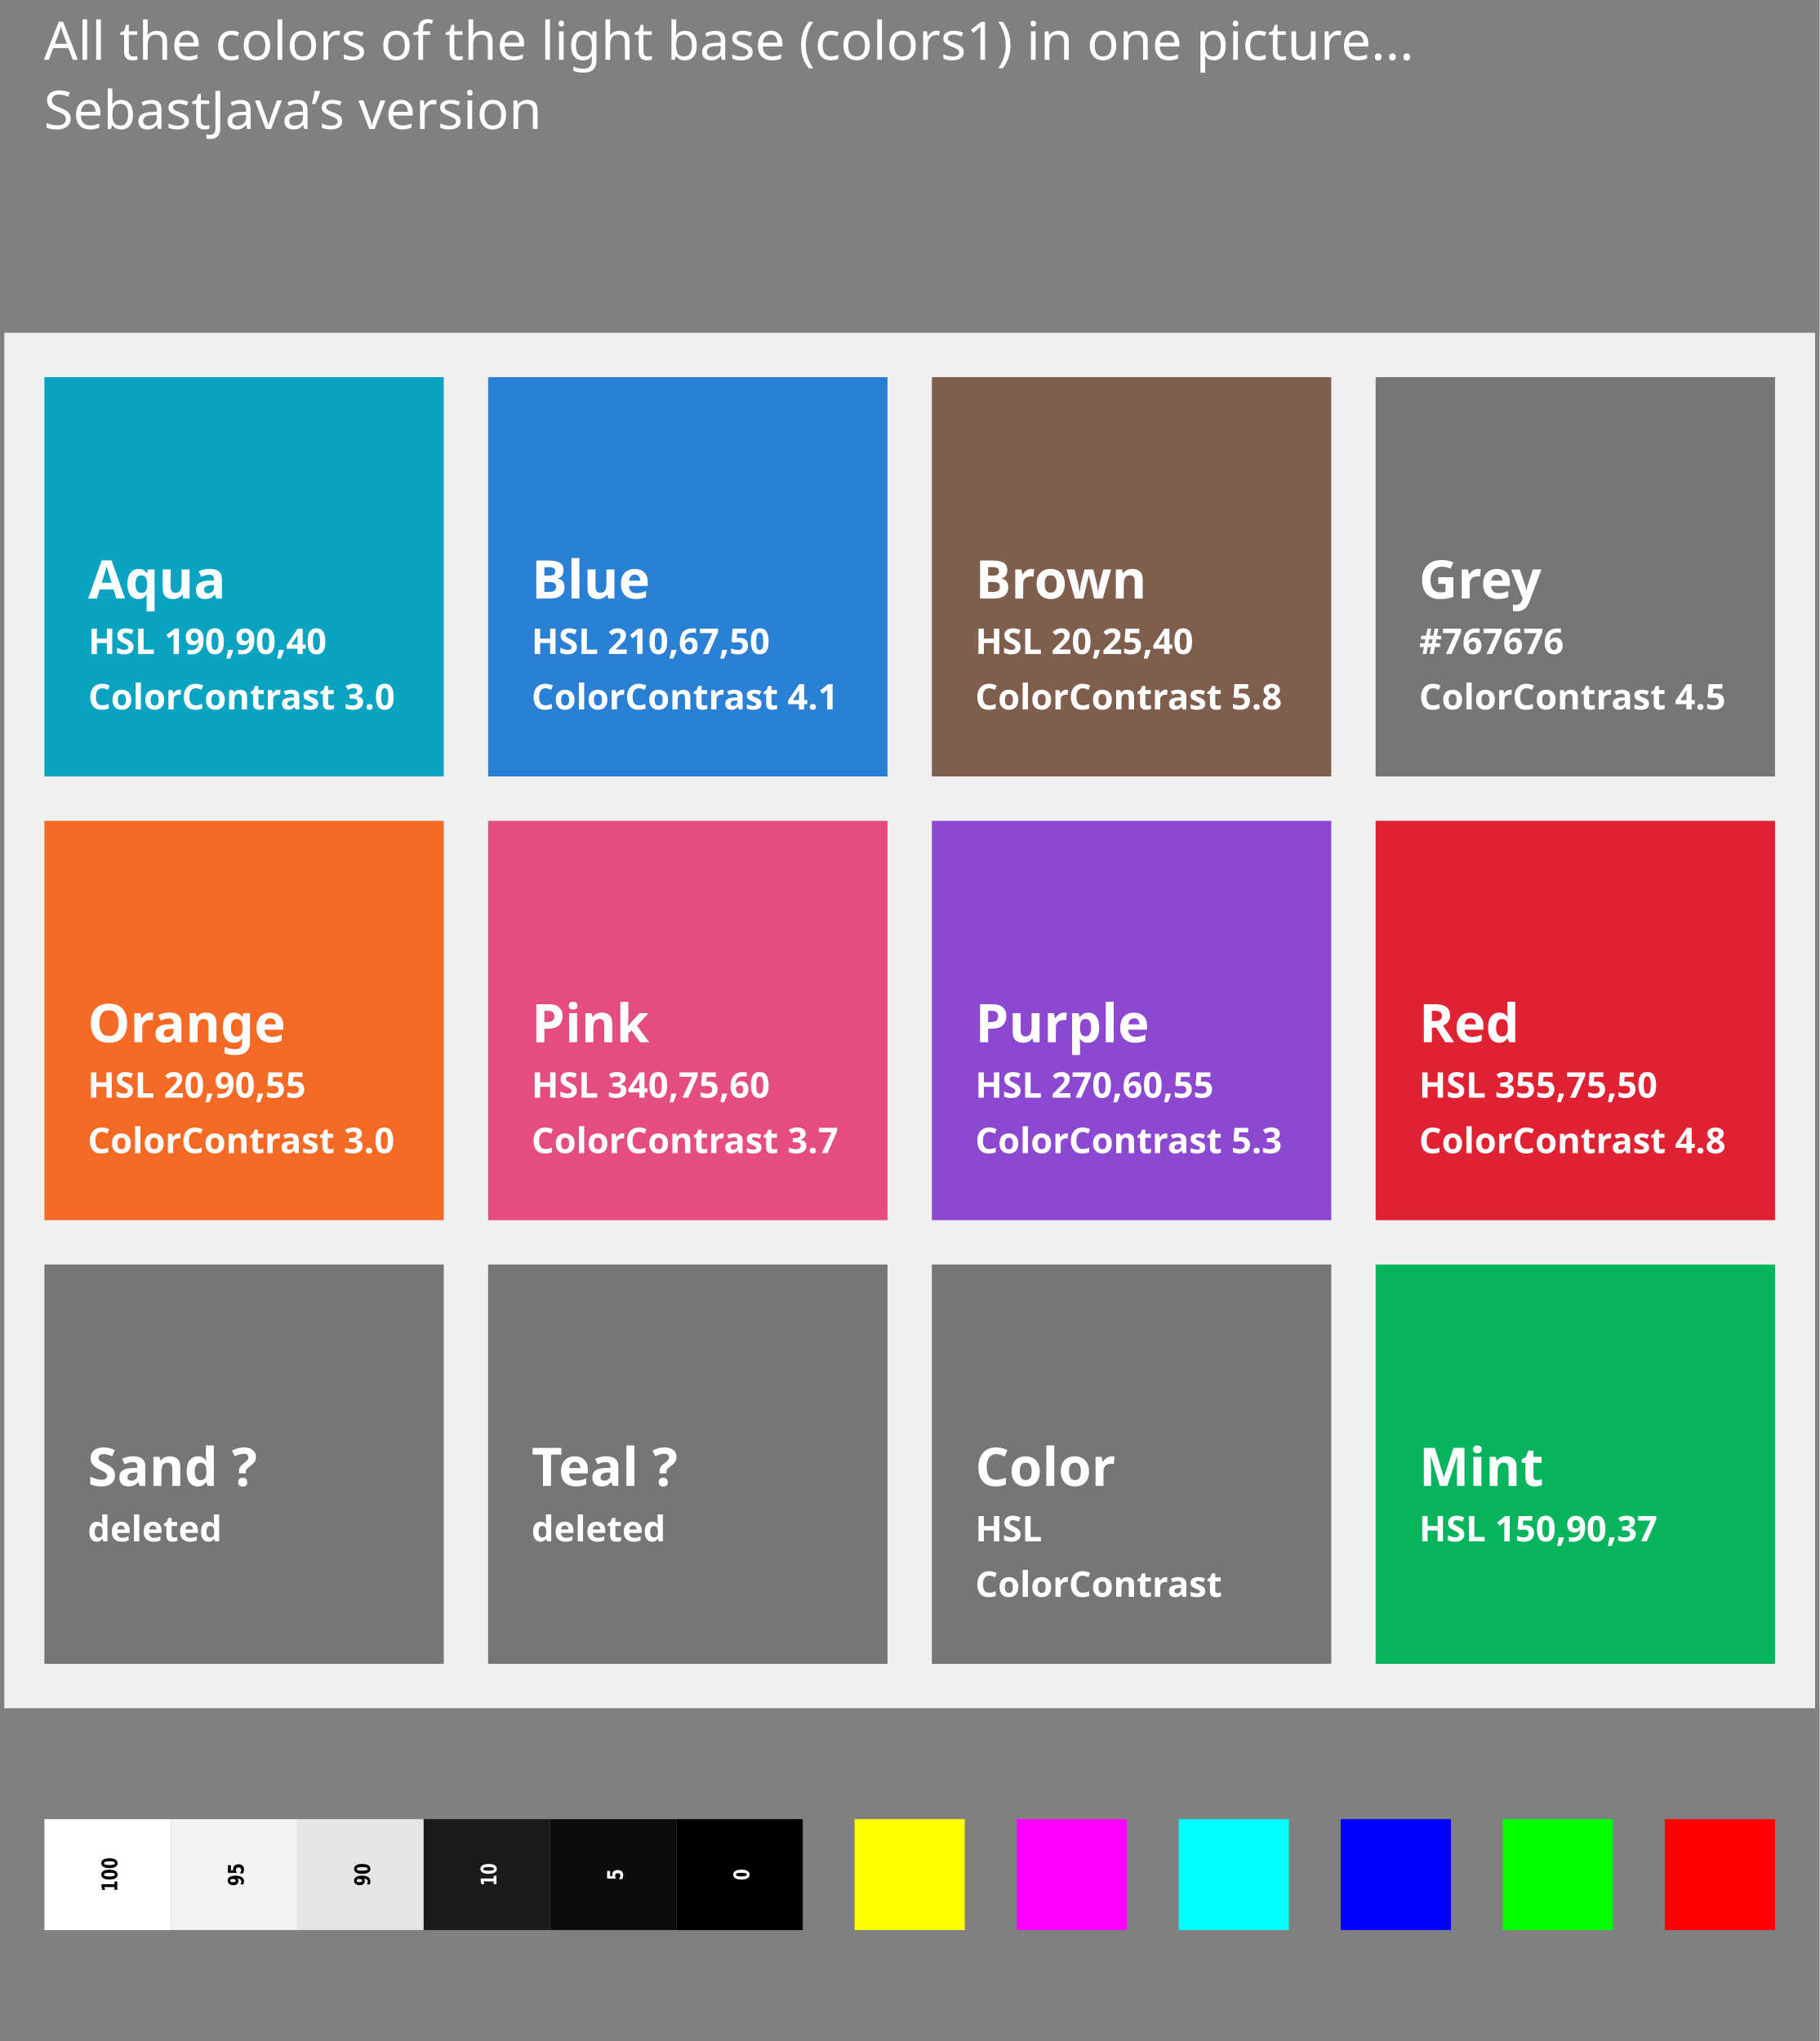
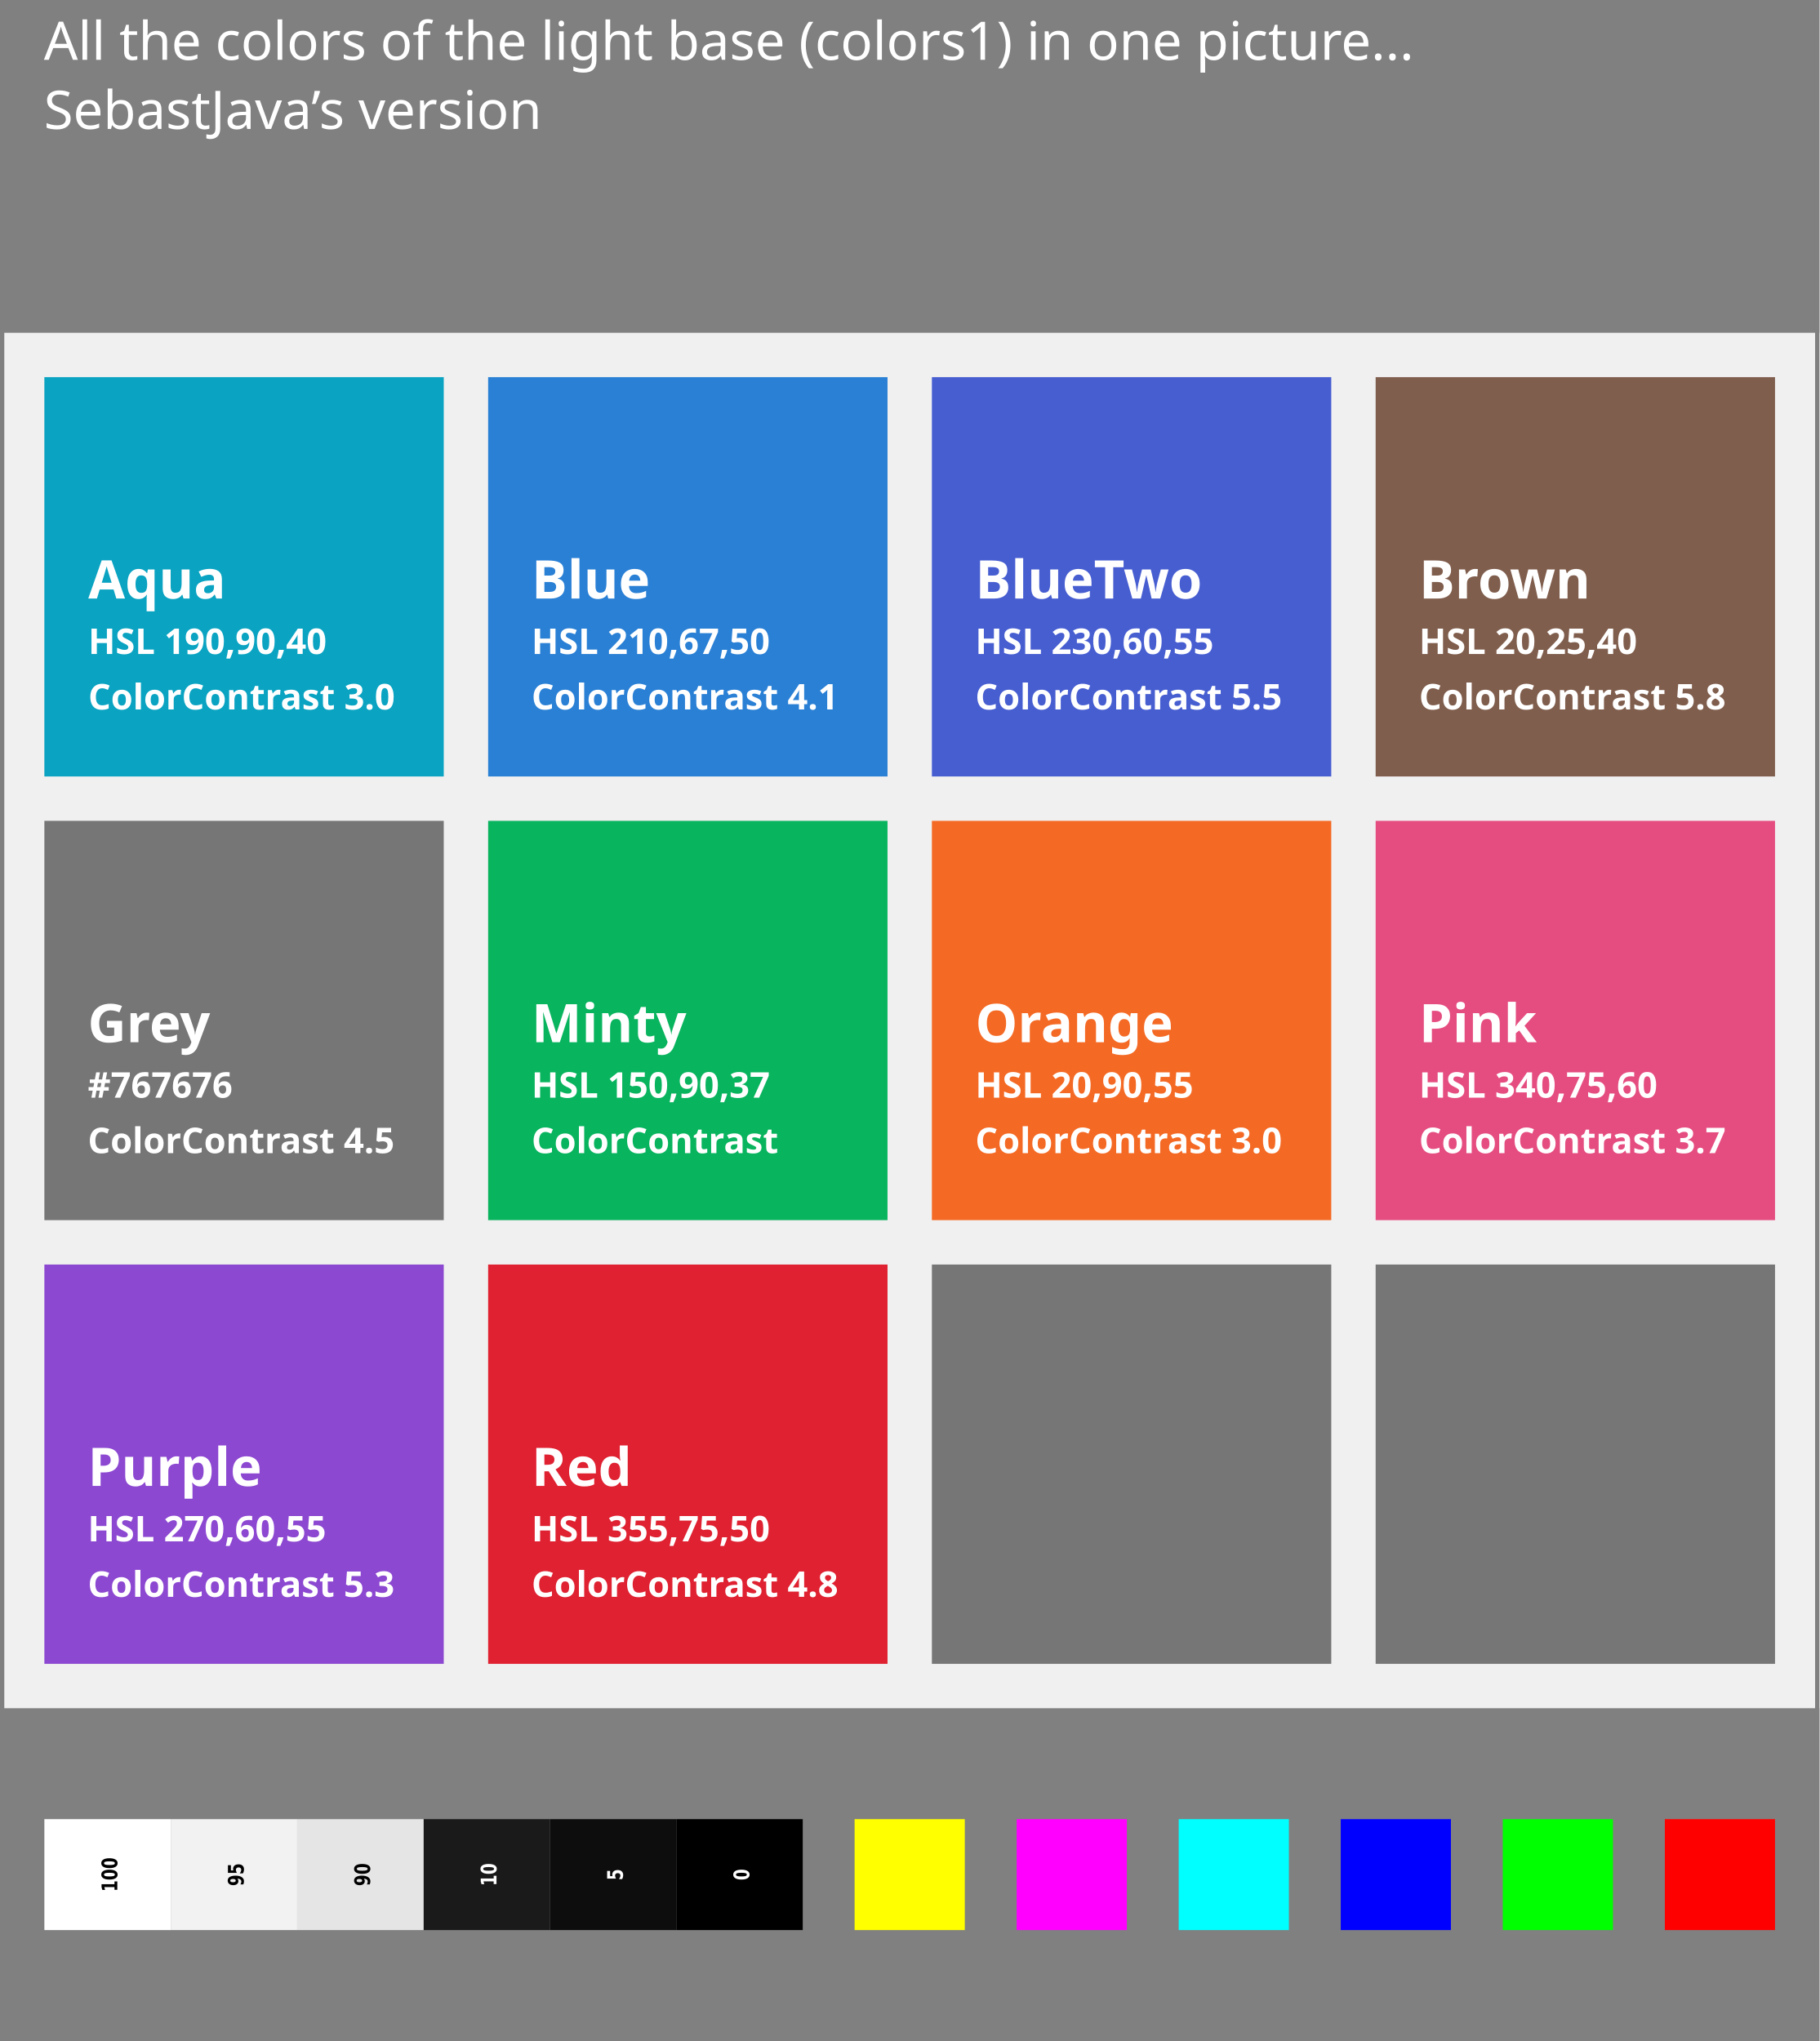
<svg xmlns="http://www.w3.org/2000/svg" width="820" height="920" viewBox="0 0 820 920" version="1.1" id="svg8">
  <defs id="defs2" />
  <g id="layer1" transform="translate(0,-91.79999)">
    <rect y="91.8" x="0" height="150" width="820" id="rect903" style="opacity:1;vector-effect:none;fill:#808080;fill-opacity:1;stroke:none;stroke-width:0;stroke-linecap:butt;stroke-linejoin:miter;stroke-miterlimit:4;stroke-dasharray:none;stroke-dashoffset:0;stroke-opacity:1" />
    <rect style="opacity:1;vector-effect:none;fill:#808080;fill-opacity:1;stroke:none;stroke-width:0;stroke-linecap:butt;stroke-linejoin:miter;stroke-miterlimit:4;stroke-dasharray:none;stroke-dashoffset:0;stroke-opacity:1" id="rect4820" width="820" height="150" x="0" y="861.8" />
    <text xml:space="preserve" style="font-style:normal;font-variant:normal;font-weight:normal;font-stretch:normal;font-size:24px;line-height:1.25;font-family:'DejaVu Sans';-inkscape-font-specification:'DejaVu Sans';text-align:start;letter-spacing:0px;word-spacing:0px;text-anchor:start;fill:#000000;fill-opacity:1;stroke:none" x="19.784" y="118.768" id="text947">
      <tspan x="19.784" y="118.768" style="font-style:normal;font-variant:normal;font-weight:normal;font-stretch:normal;font-size:24px;font-family:'Ubuntu Mono';-inkscape-font-specification:'Ubuntu Mono';fill:#ffffff;fill-opacity:1" id="tspan955">All the colors of the light base (colors1) in one picture...</tspan>
      <tspan x="19.784" y="149.918" style="font-style:normal;font-variant:normal;font-weight:normal;font-stretch:normal;font-size:24px;font-family:'Ubuntu Mono';-inkscape-font-specification:'Ubuntu Mono';fill:#ffffff;fill-opacity:1" id="tspan921">SebastJava’s version</tspan>
    </text>
    <g id="g4818">
      <g id="g1269" style="display:inline" transform="matrix(0,-2.099737,2.760329,0,-19.81775,889.5778)">
        <rect style="fill:#ff0000;fill-opacity:1;stroke:none;stroke-width:0.15;stroke-miterlimit:4;stroke-dasharray:none;stroke-opacity:1" id="rect7" width="17.992" height="23.812" x="-297" y="-34.396" rx="6.3846035e-17" transform="rotate(-90)" />
        <rect rx="6.3846035e-17" y="-34.396" x="-270.542" height="23.812" width="17.992" id="rect9" style="fill:#00ff00;fill-opacity:1;stroke:none;stroke-width:0.15;stroke-miterlimit:4;stroke-dasharray:none;stroke-opacity:1" transform="rotate(-90)" />
        <rect style="fill:#0000ff;fill-opacity:1;stroke:none;stroke-width:0.15;stroke-miterlimit:4;stroke-dasharray:none;stroke-opacity:1" id="rect11" width="17.992" height="23.812" x="-244.083" y="-34.396" rx="6.3846035e-17" transform="rotate(-90)" />
        <rect rx="6.3846035e-17" y="-34.396" x="-164.708" height="23.812" width="17.992" id="rect818" style="fill:#ffff00;fill-opacity:1;stroke:none;stroke-width:0.15;stroke-miterlimit:4;stroke-dasharray:none;stroke-opacity:1" transform="rotate(-90)" />
        <rect style="fill:#00ffff;fill-opacity:1;stroke:none;stroke-width:0.15;stroke-miterlimit:4;stroke-dasharray:none;stroke-opacity:1" id="rect820-7" width="17.992" height="23.812" x="-217.625" y="-34.396" rx="6.3846035e-17" transform="rotate(-90)" />
        <rect rx="6.3846035e-17" y="-34.396" x="-191.167" height="23.812" width="17.992" id="rect822-6" style="fill:#ff00ff;fill-opacity:1;stroke:none;stroke-width:0.15;stroke-miterlimit:4;stroke-dasharray:none;stroke-opacity:1" transform="rotate(-90)" />
      </g>
      <rect rx="2.0215312e-16" y="-961.8" x="-361.798" height="50" width="56.966" id="rect1035" style="display:inline;fill:#000000;fill-opacity:1;stroke:none;stroke-width:0.387;stroke-miterlimit:4;stroke-dasharray:none;stroke-opacity:1" transform="scale(-1)" />
      <rect style="display:inline;fill:#0d0d0d;fill-opacity:1;stroke:none;stroke-width:0.387;stroke-miterlimit:4;stroke-dasharray:none;stroke-opacity:1" id="rect1037" width="56.966" height="50" x="-304.831" y="-961.8" rx="2.0215312e-16" transform="scale(-1)" />
      <rect rx="2.0215312e-16" y="-961.8" x="-133.933" height="50" width="56.966" id="rect1039" style="display:inline;fill:#f2f2f2;fill-opacity:1;stroke:none;stroke-width:0.387;stroke-miterlimit:4;stroke-dasharray:none;stroke-opacity:1" transform="scale(-1)" />
      <rect style="display:inline;fill:#1a1a1a;fill-opacity:1;stroke:none;stroke-width:0.387;stroke-miterlimit:4;stroke-dasharray:none;stroke-opacity:1" id="rect1041" width="56.966" height="50" x="-247.865" y="-961.8" rx="2.0215312e-16" transform="scale(-1)" />
      <rect rx="2.0215312e-16" y="-961.8" x="-190.899" height="50" width="56.966" id="rect1043" style="display:inline;fill:#e5e5e5;fill-opacity:1;stroke:none;stroke-width:0.387;stroke-miterlimit:4;stroke-dasharray:none;stroke-opacity:1" transform="scale(-1)" />
      <rect transform="scale(-1)" style="display:inline;fill:#ffffff;fill-opacity:1;stroke:none;stroke-width:0.387;stroke-miterlimit:4;stroke-dasharray:none;stroke-opacity:1" id="rect1045" width="56.966" height="50" x="-76.966" y="-961.8" rx="2.0215312e-16" />
      <g id="text1051" style="font-style:normal;font-weight:normal;font-size:3.528px;line-height:0;font-family:sans-serif;text-align:center;letter-spacing:0px;word-spacing:0px;text-anchor:middle;display:inline;fill:#000000;fill-opacity:1;stroke:none;stroke-width:0.265" transform="matrix(0,-2.099737,2.760329,0,-19.81775,895.6887)" aria-label="100 95 90 10 5 0">
        <path id="path1070" style="font-style:normal;font-variant:normal;font-weight:bold;font-stretch:normal;font-size:3.528px;line-height:20.638px;font-family:sans-serif;-inkscape-font-specification:'sans-serif Bold';stroke-width:0.265" d="m -22.845,25.873 h 0.586 v -1.662 l -0.601,0.124 v -0.451 l 0.598,-0.124 h 0.63 v 2.114 h 0.586 v 0.458 h -1.798 z" />
        <path id="path1072" style="font-style:normal;font-variant:normal;font-weight:bold;font-stretch:normal;font-size:3.528px;line-height:20.638px;font-family:sans-serif;-inkscape-font-specification:'sans-serif Bold';stroke-width:0.265" d="m -19.183,25.043 q 0,-0.482 -0.091,-0.679 -0.09,-0.198 -0.303,-0.198 -0.214,0 -0.305,0.198 -0.091,0.196 -0.091,0.679 0,0.487 0.091,0.687 0.091,0.2 0.305,0.2 0.212,0 0.303,-0.2 0.091,-0.2 0.091,-0.687 z m 0.663,0.005 q 0,0.639 -0.276,0.987 -0.276,0.346 -0.782,0.346 -0.508,0 -0.784,-0.346 -0.276,-0.348 -0.276,-0.987 0,-0.641 0.276,-0.987 0.276,-0.348 0.784,-0.348 0.506,0 0.782,0.348 0.276,0.346 0.276,0.987 z" />
        <path id="path1074" style="font-style:normal;font-variant:normal;font-weight:bold;font-stretch:normal;font-size:3.528px;line-height:20.638px;font-family:sans-serif;-inkscape-font-specification:'sans-serif Bold';stroke-width:0.265" d="m -16.73,25.043 q 0,-0.482 -0.091,-0.679 -0.09,-0.198 -0.303,-0.198 -0.214,0 -0.305,0.198 -0.091,0.196 -0.091,0.679 0,0.487 0.091,0.687 0.091,0.2 0.305,0.2 0.212,0 0.303,-0.2 0.091,-0.2 0.091,-0.687 z m 0.663,0.005 q 0,0.639 -0.276,0.987 -0.276,0.346 -0.782,0.346 -0.508,0 -0.784,-0.346 -0.276,-0.348 -0.276,-0.987 0,-0.641 0.276,-0.987 0.276,-0.348 0.784,-0.348 0.506,0 0.782,0.348 0.276,0.346 0.276,0.987 z" />
        <path id="path1076" style="font-style:normal;font-variant:normal;font-weight:bold;font-stretch:normal;font-size:3.528px;line-height:20.638px;font-family:sans-serif;-inkscape-font-specification:'sans-serif Bold';stroke-width:0.265" d="m -21.679,46.912 v -0.475 q 0.158,0.074 0.303,0.112 0.145,0.036 0.286,0.036 0.296,0 0.462,-0.164 0.165,-0.165 0.195,-0.489 -0.117,0.086 -0.25,0.129 -0.133,0.043 -0.288,0.043 -0.394,0 -0.637,-0.229 -0.241,-0.231 -0.241,-0.606 0,-0.415 0.269,-0.665 0.27,-0.25 0.723,-0.25 0.503,0 0.779,0.339 0.276,0.339 0.276,0.959 0,0.637 -0.322,1.003 -0.322,0.363 -0.884,0.363 -0.181,0 -0.346,-0.028 -0.165,-0.026 -0.324,-0.079 z m 0.818,-1.239 q 0.174,0 0.262,-0.112 0.088,-0.114 0.088,-0.339 0,-0.224 -0.088,-0.338 -0.088,-0.114 -0.262,-0.114 -0.174,0 -0.262,0.114 -0.088,0.114 -0.088,0.338 0,0.226 0.088,0.339 0.088,0.112 0.262,0.112 z" />
        <path id="path1078" style="font-style:normal;font-variant:normal;font-weight:bold;font-stretch:normal;font-size:3.528px;line-height:20.638px;font-family:sans-serif;-inkscape-font-specification:'sans-serif Bold';stroke-width:0.265" d="m -19.205,44.397 h 1.648 v 0.487 h -1.12 v 0.398 q 0.076,-0.021 0.152,-0.031 0.078,-0.012 0.16,-0.012 0.47,0 0.732,0.236 0.262,0.234 0.262,0.655 0,0.417 -0.286,0.653 -0.284,0.236 -0.791,0.236 -0.219,0 -0.434,-0.043 -0.214,-0.041 -0.425,-0.127 v -0.522 q 0.21,0.121 0.398,0.181 0.189,0.06 0.357,0.06 0.241,0 0.379,-0.117 0.14,-0.119 0.14,-0.32 0,-0.203 -0.14,-0.32 -0.138,-0.117 -0.379,-0.117 -0.143,0 -0.305,0.038 -0.162,0.036 -0.348,0.114 z" />
        <path id="path1080" style="font-style:normal;font-variant:normal;font-weight:bold;font-stretch:normal;font-size:3.528px;line-height:20.638px;font-family:sans-serif;-inkscape-font-specification:'sans-serif Bold';stroke-width:0.265" d="m -21.679,67.549 v -0.475 q 0.158,0.074 0.303,0.112 0.145,0.036 0.286,0.036 0.296,0 0.462,-0.164 0.165,-0.165 0.195,-0.489 -0.117,0.086 -0.25,0.129 -0.133,0.043 -0.288,0.043 -0.394,0 -0.637,-0.229 -0.241,-0.231 -0.241,-0.606 0,-0.415 0.269,-0.665 0.27,-0.25 0.723,-0.25 0.503,0 0.779,0.339 0.276,0.339 0.276,0.959 0,0.637 -0.322,1.003 -0.322,0.363 -0.884,0.363 -0.181,0 -0.346,-0.028 -0.165,-0.026 -0.324,-0.079 z m 0.818,-1.239 q 0.174,0 0.262,-0.112 0.088,-0.114 0.088,-0.339 0,-0.224 -0.088,-0.338 -0.088,-0.114 -0.262,-0.114 -0.174,0 -0.262,0.114 -0.088,0.114 -0.088,0.338 0,0.226 0.088,0.339 0.088,0.112 0.262,0.112 z" />
        <path id="path1082" style="font-style:normal;font-variant:normal;font-weight:bold;font-stretch:normal;font-size:3.528px;line-height:20.638px;font-family:sans-serif;-inkscape-font-specification:'sans-serif Bold';stroke-width:0.265" d="m -17.957,66.318 q 0,-0.482 -0.091,-0.679 -0.09,-0.198 -0.303,-0.198 -0.214,0 -0.305,0.198 -0.091,0.196 -0.091,0.679 0,0.487 0.091,0.687 0.091,0.2 0.305,0.2 0.212,0 0.303,-0.2 0.091,-0.2 0.091,-0.687 z m 0.663,0.005 q 0,0.639 -0.276,0.987 -0.276,0.346 -0.782,0.346 -0.508,0 -0.784,-0.346 -0.276,-0.348 -0.276,-0.987 0,-0.641 0.276,-0.987 0.276,-0.348 0.784,-0.348 0.506,0 0.782,0.348 0.276,0.346 0.276,0.987 z" />
        <path id="path1084" style="font-style:normal;font-variant:normal;font-weight:bold;font-stretch:normal;font-size:3.528px;line-height:20.638px;font-family:sans-serif;-inkscape-font-specification:'sans-serif Bold';fill:#ffffff;fill-opacity:1;stroke-width:0.265" d="m -21.619,87.786 h 0.586 v -1.662 l -0.601,0.124 v -0.451 l 0.598,-0.124 h 0.63 v 2.114 h 0.586 v 0.458 h -1.798 z" />
        <path id="path1086" style="font-style:normal;font-variant:normal;font-weight:bold;font-stretch:normal;font-size:3.528px;line-height:20.638px;font-family:sans-serif;-inkscape-font-specification:'sans-serif Bold';fill:#ffffff;fill-opacity:1;stroke-width:0.265" d="m -17.957,86.955 q 0,-0.482 -0.091,-0.679 -0.09,-0.198 -0.303,-0.198 -0.214,0 -0.305,0.198 -0.091,0.196 -0.091,0.679 0,0.487 0.091,0.687 0.091,0.2 0.305,0.2 0.212,0 0.303,-0.2 0.091,-0.2 0.091,-0.687 z m 0.663,0.005 q 0,0.639 -0.276,0.987 -0.276,0.346 -0.782,0.346 -0.508,0 -0.784,-0.346 -0.276,-0.348 -0.276,-0.987 0,-0.641 0.276,-0.987 0.276,-0.348 0.784,-0.348 0.506,0 0.782,0.348 0.276,0.346 0.276,0.987 z" />
        <path id="path1088" style="font-style:normal;font-variant:normal;font-weight:bold;font-stretch:normal;font-size:3.528px;line-height:20.638px;font-family:sans-serif;-inkscape-font-specification:'sans-serif Bold';fill:#ffffff;fill-opacity:1;stroke-width:0.265" d="m -20.432,106.309 h 1.648 v 0.487 h -1.12 v 0.398 q 0.076,-0.021 0.152,-0.031 0.078,-0.012 0.16,-0.012 0.47,0 0.732,0.236 0.262,0.234 0.262,0.655 0,0.417 -0.286,0.653 -0.284,0.236 -0.791,0.236 -0.219,0 -0.434,-0.043 -0.214,-0.041 -0.425,-0.127 v -0.522 q 0.21,0.121 0.398,0.181 0.189,0.06 0.357,0.06 0.241,0 0.379,-0.117 0.14,-0.119 0.14,-0.32 0,-0.203 -0.14,-0.32 -0.138,-0.117 -0.379,-0.117 -0.143,0 -0.305,0.038 -0.162,0.036 -0.348,0.114 z" />
        <path id="path1090" style="font-style:normal;font-variant:normal;font-weight:bold;font-stretch:normal;font-size:3.528px;line-height:20.638px;font-family:sans-serif;-inkscape-font-specification:'sans-serif Bold';fill:#ffffff;fill-opacity:1;stroke-width:0.265" d="m -19.183,128.23 q 0,-0.482 -0.091,-0.679 -0.09,-0.198 -0.303,-0.198 -0.214,0 -0.305,0.198 -0.091,0.196 -0.091,0.679 0,0.487 0.091,0.687 0.091,0.2 0.305,0.2 0.212,0 0.303,-0.2 0.091,-0.2 0.091,-0.687 z m 0.663,0.005 q 0,0.639 -0.276,0.987 -0.276,0.346 -0.782,0.346 -0.508,0 -0.784,-0.346 -0.276,-0.348 -0.276,-0.987 0,-0.641 0.276,-0.987 0.276,-0.348 0.784,-0.348 0.506,0 0.782,0.348 0.276,0.346 0.276,0.987 z" />
      </g>
    </g>
    <g id="g935">
      <rect style="opacity:1;vector-effect:none;fill:#0aa3c2;fill-opacity:1;stroke:none;stroke-width:0;stroke-linecap:butt;stroke-linejoin:miter;stroke-miterlimit:4;stroke-dasharray:none;stroke-dashoffset:0;stroke-opacity:1" id="rect830" width="180" height="180" x="20" y="261.8" />
      <text id="text59" y="361.592" x="39.784" style="font-style:normal;font-variant:normal;font-weight:bold;font-stretch:normal;font-size:16px;line-height:25px;font-family:'Ubuntu Mono';-inkscape-font-specification:'Ubuntu Mono Bold';text-align:start;letter-spacing:0px;word-spacing:0px;text-anchor:start;fill:#000000;fill-opacity:1;stroke:none" xml:space="preserve">
        <tspan id="tspan866" style="font-size:24px;line-height:18px;fill:#ffffff;fill-opacity:1" y="361.592" x="39.784">Aqua</tspan>
        <tspan id="tspan872" style="line-height:18px;fill:#ffffff;fill-opacity:1" y="386.592" x="39.784">HSL 190,90,40</tspan>
        <tspan style="line-height:18px;fill:#ffffff;fill-opacity:1" y="411.592" x="39.784" id="tspan933">ColorContrast 3.0</tspan>
      </text>
    </g>
-     <g id="g949">
+     <g id="g949" transform="translate(200)">
      <rect y="261.8" x="420" height="180" width="180" id="rect53" style="opacity:1;vector-effect:none;fill:#805e4d;fill-opacity:1;stroke:none;stroke-width:0;stroke-linecap:butt;stroke-linejoin:miter;stroke-miterlimit:4;stroke-dasharray:none;stroke-dashoffset:0;stroke-opacity:1" />
      <text id="text888" y="361.592" x="439.568" style="font-style:normal;font-variant:normal;font-weight:bold;font-stretch:normal;font-size:16px;line-height:25px;font-family:'Ubuntu Mono';-inkscape-font-specification:'Ubuntu Mono Bold';text-align:start;letter-spacing:0px;word-spacing:0px;text-anchor:start;fill:#000000;fill-opacity:1;stroke:none" xml:space="preserve">
        <tspan id="tspan882" style="font-size:24px;line-height:18px;fill:#ffffff;fill-opacity:1" y="361.592" x="439.568">Brown</tspan>
        <tspan id="tspan884" style="line-height:18px;fill:#ffffff;fill-opacity:1" y="386.592" x="439.568">HSL 20,25,40 </tspan>
        <tspan id="tspan886" style="line-height:18px;fill:#ffffff;fill-opacity:1" y="411.592" x="439.568">ColorContrast 5.8</tspan>
      </text>
    </g>
-     <g id="g956">
+     <g id="g956" transform="translate(-600,200)">
      <rect y="261.8" x="620" height="180" width="180" id="rect55" style="opacity:1;vector-effect:none;fill:#767676;fill-opacity:1;stroke:none;stroke-width:0;stroke-linecap:butt;stroke-linejoin:miter;stroke-miterlimit:4;stroke-dasharray:none;stroke-dashoffset:0;stroke-opacity:1" />
      <text xml:space="preserve" style="font-style:normal;font-variant:normal;font-weight:bold;font-stretch:normal;font-size:16px;line-height:25px;font-family:'Ubuntu Mono';-inkscape-font-specification:'Ubuntu Mono Bold';text-align:start;letter-spacing:0px;word-spacing:0px;text-anchor:start;fill:#000000;fill-opacity:1;stroke:none" x="639.568" y="361.592" id="text896">
        <tspan x="639.568" y="361.592" style="font-size:24px;line-height:18px;fill:#ffffff;fill-opacity:1" id="tspan890">Grey</tspan>
        <tspan x="639.568" y="386.592" style="line-height:18px;fill:#ffffff;fill-opacity:1" id="tspan892">#767676</tspan>
        <tspan x="639.568" y="411.592" style="line-height:18px;fill:#ffffff;fill-opacity:1" id="tspan894">ColorContrast 4.5</tspan>
      </text>
    </g>
-     <g id="g963">
-       <rect y="461.8" x="20" height="180" width="180" id="rect812" style="opacity:1;vector-effect:none;fill:#f46a25;fill-opacity:1;stroke:none;stroke-width:0;stroke-linecap:butt;stroke-linejoin:miter;stroke-miterlimit:4;stroke-dasharray:none;stroke-dashoffset:0;stroke-opacity:1" />
-       <text id="text904" y="561.592" x="39.568" style="font-style:normal;font-variant:normal;font-weight:bold;font-stretch:normal;font-size:16px;line-height:25px;font-family:'Ubuntu Mono';-inkscape-font-specification:'Ubuntu Mono Bold';text-align:start;letter-spacing:0px;word-spacing:0px;text-anchor:start;fill:#000000;fill-opacity:1;stroke:none" xml:space="preserve">
-         <tspan id="tspan898" style="font-size:24px;line-height:18px;fill:#ffffff;fill-opacity:1" y="561.592" x="39.568">Orange</tspan>
-         <tspan id="tspan900" style="line-height:18px;fill:#ffffff;fill-opacity:1" y="586.592" x="39.568">HSL 20,90,55</tspan>
-         <tspan id="tspan902" style="line-height:18px;fill:#ffffff;fill-opacity:1" y="611.592" x="39.568">ColorContrast 3.0</tspan>
+     <g id="g990" transform="translate(0,4.600006)">
+       <rect y="457.2" x="420" height="180" width="180" id="rect812" style="vector-effect:none;fill:#f46a25;fill-opacity:1;stroke:none;stroke-width:0;stroke-linecap:butt;stroke-linejoin:miter;stroke-miterlimit:4;stroke-dasharray:none;stroke-dashoffset:0;stroke-opacity:1" />
+       <text id="text904" y="556.992" x="439.568" style="font-style:normal;font-variant:normal;font-weight:bold;font-stretch:normal;font-size:16px;line-height:25px;font-family:'Ubuntu Mono';-inkscape-font-specification:'Ubuntu Mono Bold';text-align:start;letter-spacing:0px;word-spacing:0px;text-anchor:start;fill:#000000;fill-opacity:1;stroke:none" xml:space="preserve">
+         <tspan id="tspan898" style="font-size:24px;line-height:18px;fill:#ffffff;fill-opacity:1" y="556.992" x="439.568">Orange</tspan>
+         <tspan id="tspan900" style="line-height:18px;fill:#ffffff;fill-opacity:1" y="581.992" x="439.568">HSL 20,90,55</tspan>
+         <tspan id="tspan902" style="line-height:18px;fill:#ffffff;fill-opacity:1" y="606.992" x="439.568">ColorContrast 3.0</tspan>
      </text>
    </g>
-     <g id="g970">
+     <g id="g970" transform="translate(400)">
      <rect y="461.8" x="220" height="180" width="180" id="rect822" style="opacity:1;vector-effect:none;fill:#e54d80;fill-opacity:1;stroke:none;stroke-width:0;stroke-linecap:butt;stroke-linejoin:miter;stroke-miterlimit:4;stroke-dasharray:none;stroke-dashoffset:0;stroke-opacity:1" />
      <text id="text912" y="561.592" x="239.568" style="font-style:normal;font-variant:normal;font-weight:bold;font-stretch:normal;font-size:16px;line-height:25px;font-family:'Ubuntu Mono';-inkscape-font-specification:'Ubuntu Mono Bold';text-align:start;letter-spacing:0px;word-spacing:0px;text-anchor:start;fill:#000000;fill-opacity:1;stroke:none" xml:space="preserve">
        <tspan id="tspan906" style="font-size:24px;line-height:18px;fill:#ffffff;fill-opacity:1" y="561.592" x="239.568">Pink</tspan>
        <tspan id="tspan908" style="line-height:18px;fill:#ffffff;fill-opacity:1" y="586.592" x="239.568">HSL 340,75,60 </tspan>
        <tspan id="tspan910" style="line-height:18px;fill:#ffffff;fill-opacity:1" y="611.592" x="239.568">ColorContrast 3.7</tspan>
      </text>
    </g>
-     <g id="g977">
+     <g id="g977" transform="translate(-400,200)">
      <rect style="opacity:1;vector-effect:none;fill:#8c48d1;fill-opacity:1;stroke:none;stroke-width:0;stroke-linecap:butt;stroke-linejoin:miter;stroke-miterlimit:4;stroke-dasharray:none;stroke-dashoffset:0;stroke-opacity:1" id="rect820" width="180" height="180" x="420" y="461.8" />
      <text xml:space="preserve" style="font-style:normal;font-variant:normal;font-weight:bold;font-stretch:normal;font-size:16px;line-height:25px;font-family:'Ubuntu Mono';-inkscape-font-specification:'Ubuntu Mono Bold';text-align:start;letter-spacing:0px;word-spacing:0px;text-anchor:start;fill:#000000;fill-opacity:1;stroke:none" x="439.568" y="561.592" id="text920">
        <tspan x="439.568" y="561.592" style="font-size:24px;line-height:18px;fill:#ffffff;fill-opacity:1" id="tspan914">Purple</tspan>
        <tspan x="439.568" y="586.592" style="line-height:18px;fill:#ffffff;fill-opacity:1" id="tspan916">HSL 270,60,55 </tspan>
        <tspan x="439.568" y="611.592" style="line-height:18px;fill:#ffffff;fill-opacity:1" id="tspan918">ColorContrast 5.3</tspan>
      </text>
    </g>
-     <g id="g984">
+     <g id="g984" transform="translate(-400,200)">
      <rect y="461.8" x="620" height="180" width="180" id="rect824" style="opacity:1;vector-effect:none;fill:#df2131;fill-opacity:1;stroke:none;stroke-width:0;stroke-linecap:butt;stroke-linejoin:miter;stroke-miterlimit:4;stroke-dasharray:none;stroke-dashoffset:0;stroke-opacity:1" />
      <text id="text928" y="561.592" x="639.568" style="font-style:normal;font-variant:normal;font-weight:bold;font-stretch:normal;font-size:16px;line-height:25px;font-family:'Ubuntu Mono';-inkscape-font-specification:'Ubuntu Mono Bold';text-align:start;letter-spacing:0px;word-spacing:0px;text-anchor:start;fill:#000000;fill-opacity:1;stroke:none" xml:space="preserve">
        <tspan id="tspan922" style="font-size:24px;line-height:18px;fill:#ffffff;fill-opacity:1" y="561.592" x="639.568">Red</tspan>
        <tspan id="tspan924" style="line-height:18px;fill:#ffffff;fill-opacity:1" y="586.592" x="639.568">HSL 355,75,50 </tspan>
        <tspan style="line-height:18px;fill:#ffffff;fill-opacity:1" y="611.592" x="639.568" id="tspan923">ColorContrast 4.8</tspan>
      </text>
    </g>
-     <g id="g997">
-       <rect style="opacity:1;vector-effect:none;fill:#767676;fill-opacity:1;stroke:none;stroke-width:0;stroke-linecap:butt;stroke-linejoin:miter;stroke-miterlimit:4;stroke-dasharray:none;stroke-dashoffset:0;stroke-opacity:1" id="rect828" width="180" height="180" x="20" y="661.8" />
-       <text xml:space="preserve" style="font-style:normal;font-variant:normal;font-weight:bold;font-stretch:normal;font-size:16px;line-height:25px;font-family:'Ubuntu Mono';-inkscape-font-specification:'Ubuntu Mono Bold';text-align:start;letter-spacing:0px;word-spacing:0px;text-anchor:start;fill:#000000;fill-opacity:1;stroke:none" x="39.568" y="761.592" id="text936">
-         <tspan x="39.568" y="761.592" style="font-size:24px;line-height:18px;fill:#ffffff;fill-opacity:1" id="tspan930">Sand ?</tspan>
-         <tspan x="39.568" y="786.592" style="line-height:18px;fill:#ffffff;fill-opacity:1" id="tspan934">deleted</tspan>
+     <rect y="661.8" x="420" height="180" width="180" id="rect814" style="vector-effect:none;fill:#767676;fill-opacity:1;stroke:none;stroke-width:0;stroke-linecap:butt;stroke-linejoin:miter;stroke-miterlimit:4;stroke-dasharray:none;stroke-dashoffset:0;stroke-opacity:1" />
+     <g transform="translate(-200,-200)" id="g991">
+       <rect style="opacity:1;vector-effect:none;fill:#09b45e;fill-opacity:1;stroke:none;stroke-width:0;stroke-linecap:butt;stroke-linejoin:miter;stroke-miterlimit:4;stroke-dasharray:none;stroke-dashoffset:0;stroke-opacity:1" id="rect816" width="180" height="180" x="420" y="661.8" />
+       <text id="text952" y="761.592" x="439.568" style="font-style:normal;font-variant:normal;font-weight:bold;font-stretch:normal;font-size:16px;line-height:25px;font-family:'Ubuntu Mono';-inkscape-font-specification:'Ubuntu Mono Bold';text-align:start;letter-spacing:0px;word-spacing:0px;text-anchor:start;fill:#000000;fill-opacity:1;stroke:none" xml:space="preserve">
+         <tspan id="tspan946" style="font-size:24px;line-height:18px;fill:#ffffff;fill-opacity:1" y="761.592" x="439.568">Minty</tspan>
+         <tspan id="tspan950" style="line-height:18px;fill:#ffffff;fill-opacity:1" y="786.592" x="439.568">HSL 150,90,37</tspan>
+         <tspan style="line-height:18px;fill:#ffffff;fill-opacity:1" y="811.592" x="439.568" id="tspan992">ColorContrast</tspan>
      </text>
    </g>
-     <g id="g1003">
-       <rect style="opacity:1;vector-effect:none;fill:#767676;fill-opacity:1;stroke:none;stroke-width:0;stroke-linecap:butt;stroke-linejoin:miter;stroke-miterlimit:4;stroke-dasharray:none;stroke-dashoffset:0;stroke-opacity:1" id="rect814" width="180" height="180" x="220" y="661.8" />
-       <text xml:space="preserve" style="font-style:normal;font-variant:normal;font-weight:bold;font-stretch:normal;font-size:16px;line-height:25px;font-family:'Ubuntu Mono';-inkscape-font-specification:'Ubuntu Mono Bold';text-align:start;letter-spacing:0px;word-spacing:0px;text-anchor:start;fill:#000000;fill-opacity:1;stroke:none" x="239.568" y="761.592" id="text944">
-         <tspan x="239.568" y="761.592" style="font-size:24px;line-height:18px;fill:#ffffff;fill-opacity:1" id="tspan938">Teal ?</tspan>
-         <tspan x="239.568" y="786.592" style="line-height:18px;fill:#ffffff;fill-opacity:1" id="tspan942">deleted</tspan>
-       </text>
-     </g>
-     <g transform="translate(200)" id="g991">
-       <rect style="opacity:1;vector-effect:none;fill:#09b45e;fill-opacity:1;stroke:none;stroke-width:0;stroke-linecap:butt;stroke-linejoin:miter;stroke-miterlimit:4;stroke-dasharray:none;stroke-dashoffset:0;stroke-opacity:1" id="rect816" width="180" height="180" x="420" y="661.8" />
-       <text id="text952" y="761.592" x="439.568" style="font-style:normal;font-variant:normal;font-weight:bold;font-stretch:normal;font-size:16px;line-height:25px;font-family:'Ubuntu Mono';-inkscape-font-specification:'Ubuntu Mono Bold';text-align:start;letter-spacing:0px;word-spacing:0px;text-anchor:start;fill:#000000;fill-opacity:1;stroke:none" xml:space="preserve">
-         <tspan id="tspan946" style="font-size:24px;line-height:18px;fill:#ffffff;fill-opacity:1" y="761.592" x="439.568">Mint</tspan>
-         <tspan id="tspan950" style="line-height:18px;fill:#ffffff;fill-opacity:1" y="786.592" x="439.568">HSL 150,90,37</tspan>
-       </text>
-     </g>
-     <g transform="translate(-200)" id="g928">
-       <rect y="661.8" x="620" height="180" width="180" id="rect840" style="opacity:1;vector-effect:none;fill:#767676;fill-opacity:1;stroke:none;stroke-width:0;stroke-linecap:butt;stroke-linejoin:miter;stroke-miterlimit:4;stroke-dasharray:none;stroke-dashoffset:0;stroke-opacity:1" />
-       <text xml:space="preserve" style="font-style:normal;font-variant:normal;font-weight:bold;font-stretch:normal;font-size:16px;line-height:25px;font-family:'Ubuntu Mono';-inkscape-font-specification:'Ubuntu Mono Bold';text-align:start;letter-spacing:0px;word-spacing:0px;text-anchor:start;fill:#000000;fill-opacity:1;stroke:none" x="639.568" y="761.592" id="text960">
-         <tspan x="639.568" y="761.592" style="font-size:24px;line-height:18px;fill:#ffffff;fill-opacity:1" id="tspan954">Color</tspan>
-         <tspan x="639.568" y="786.592" style="line-height:18px;fill:#ffffff;fill-opacity:1" id="tspan958">HSL</tspan>
-         <tspan x="639.568" y="811.592" style="line-height:18px;fill:#ffffff;fill-opacity:1" id="tspan937">ColorContrast </tspan>
-       </text>
-     </g>
+     <rect style="vector-effect:none;fill:#767676;fill-opacity:1;stroke:none;stroke-width:0;stroke-linecap:butt;stroke-linejoin:miter;stroke-miterlimit:4;stroke-dasharray:none;stroke-dashoffset:0;stroke-opacity:1" id="rect840" width="180" height="180" x="620" y="661.8" />
    <g id="g942">
      <rect style="opacity:1;vector-effect:none;fill:#2a80d5;fill-opacity:1;stroke:none;stroke-width:0;stroke-linecap:butt;stroke-linejoin:miter;stroke-miterlimit:4;stroke-dasharray:none;stroke-dashoffset:0;stroke-opacity:1" id="rect842" width="180" height="180" x="220" y="261.8" />
      <text xml:space="preserve" style="font-style:normal;font-variant:normal;font-weight:bold;font-stretch:normal;font-size:16px;line-height:25px;font-family:'Ubuntu Mono';-inkscape-font-specification:'Ubuntu Mono Bold';text-align:start;letter-spacing:0px;word-spacing:0px;text-anchor:start;fill:#000000;fill-opacity:1;stroke:none" x="239.568" y="361.592" id="text880">
        <tspan x="239.568" y="361.592" style="font-size:24px;line-height:18px;fill:#ffffff;fill-opacity:1" id="tspan874">Blue</tspan>
        <tspan x="239.568" y="386.592" style="line-height:18px;fill:#ffffff;fill-opacity:1" id="tspan878">HSL 210,67,50</tspan>
        <tspan x="239.568" y="411.592" style="line-height:18px;fill:#ffffff;fill-opacity:1" id="tspan935">ColorContrast 4.1</tspan>
      </text>
    </g>
    <rect y="92.768" x="0.968" height="918.063" width="818.063" id="rect115" style="fill:none;fill-opacity:1;stroke:#808080;stroke-width:1.937;stroke-opacity:1" />
+     <g id="g983" transform="translate(400,-400)">
+       <rect style="vector-effect:none;fill:#475ed1;fill-opacity:1;stroke:none;stroke-width:0;stroke-linecap:butt;stroke-linejoin:miter;stroke-miterlimit:4;stroke-dasharray:none;stroke-dashoffset:0;stroke-opacity:1" id="rect828" width="180" height="180" x="20" y="661.8" />
+       <text xml:space="preserve" style="font-style:normal;font-variant:normal;font-weight:bold;font-stretch:normal;font-size:16px;line-height:25px;font-family:'Ubuntu Mono';-inkscape-font-specification:'Ubuntu Mono Bold';text-align:start;letter-spacing:0px;word-spacing:0px;text-anchor:start;fill:#000000;fill-opacity:1;stroke:none" x="39.568" y="761.592" id="text976">
+         <tspan x="39.568" y="761.592" style="font-size:24px;line-height:18px;fill:#ffffff;fill-opacity:1" id="tspan970">BlueTwo</tspan>
+         <tspan x="39.568" y="786.592" style="line-height:18px;fill:#ffffff;fill-opacity:1" id="tspan972">HSL 230,60,55</tspan>
+         <tspan x="39.568" y="811.592" style="line-height:18px;fill:#ffffff;fill-opacity:1" id="tspan974">ColorContrast 5.5</tspan>
+       </text>
+     </g>
  </g>
  <g id="layer2" style="display:none">
    <rect transform="translate(0,-91.79999)" style="fill:#000000;fill-opacity:0.15;stroke-width:0" id="rect920" width="820" height="620" x="0" y="241.8" />
  </g>
  <g id="layer3" style="display:none">
    <rect y="241.8" x="0" height="620" width="820" id="rect937" style="display:inline;fill:#ffffff;fill-opacity:0.25;stroke-width:0" transform="translate(0,-91.79999)" />
  </g>
  <g id="layer4" style="display:none">
    <rect transform="translate(0,-91.79999)" style="display:inline;fill:#000000;fill-opacity:1;stroke-width:0" id="rect940" width="820" height="620" x="0" y="241.8" />
  </g>
</svg>
